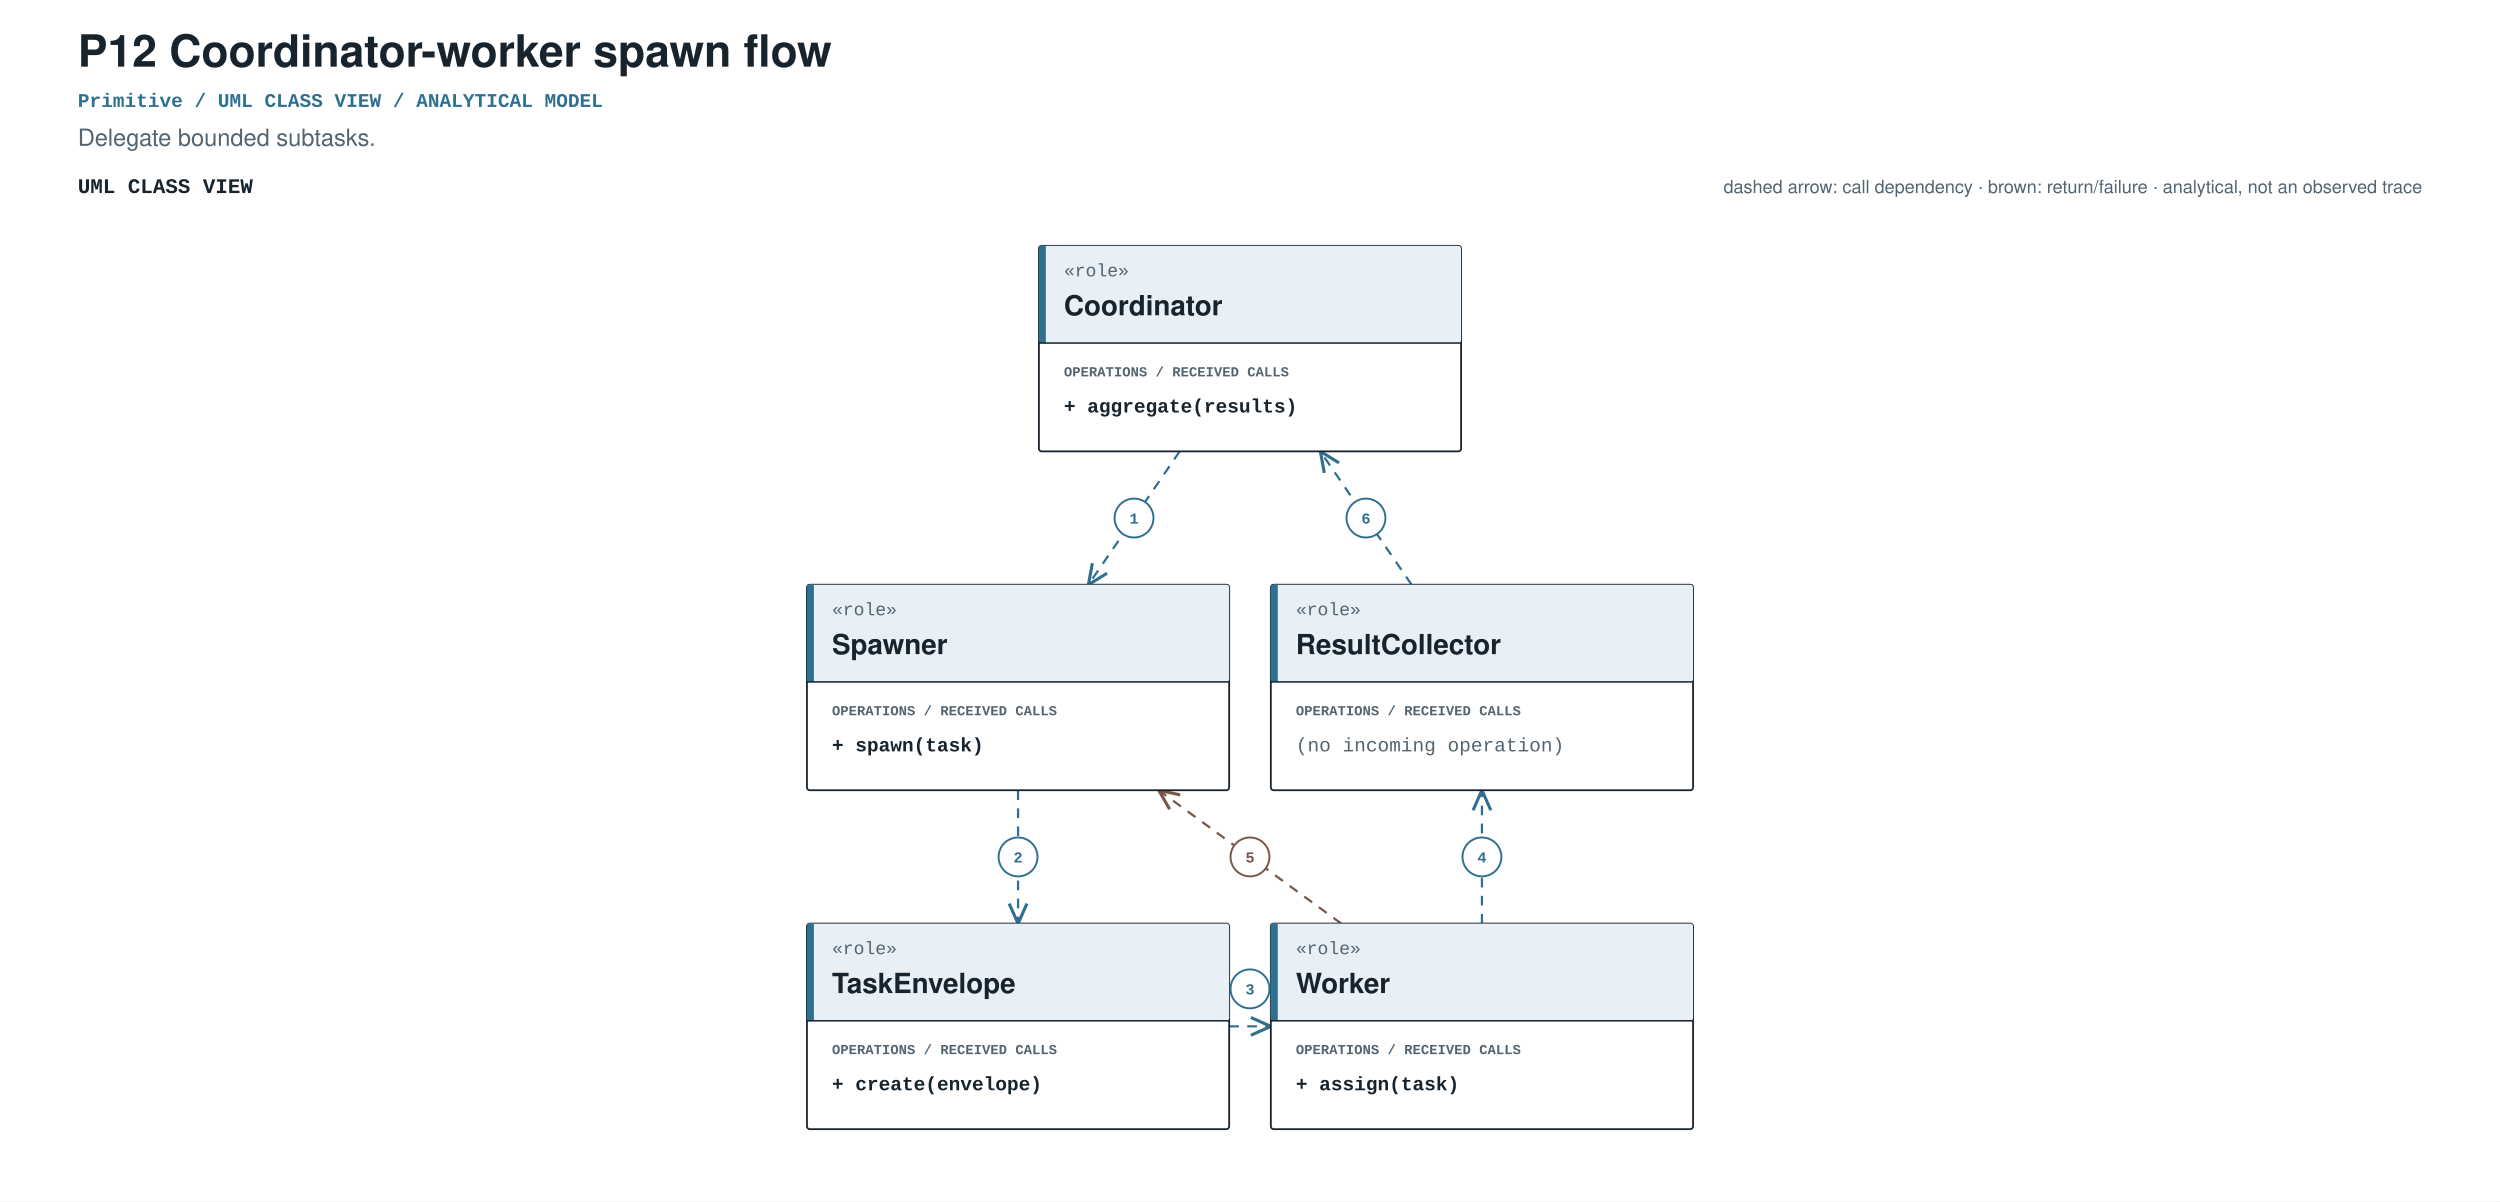
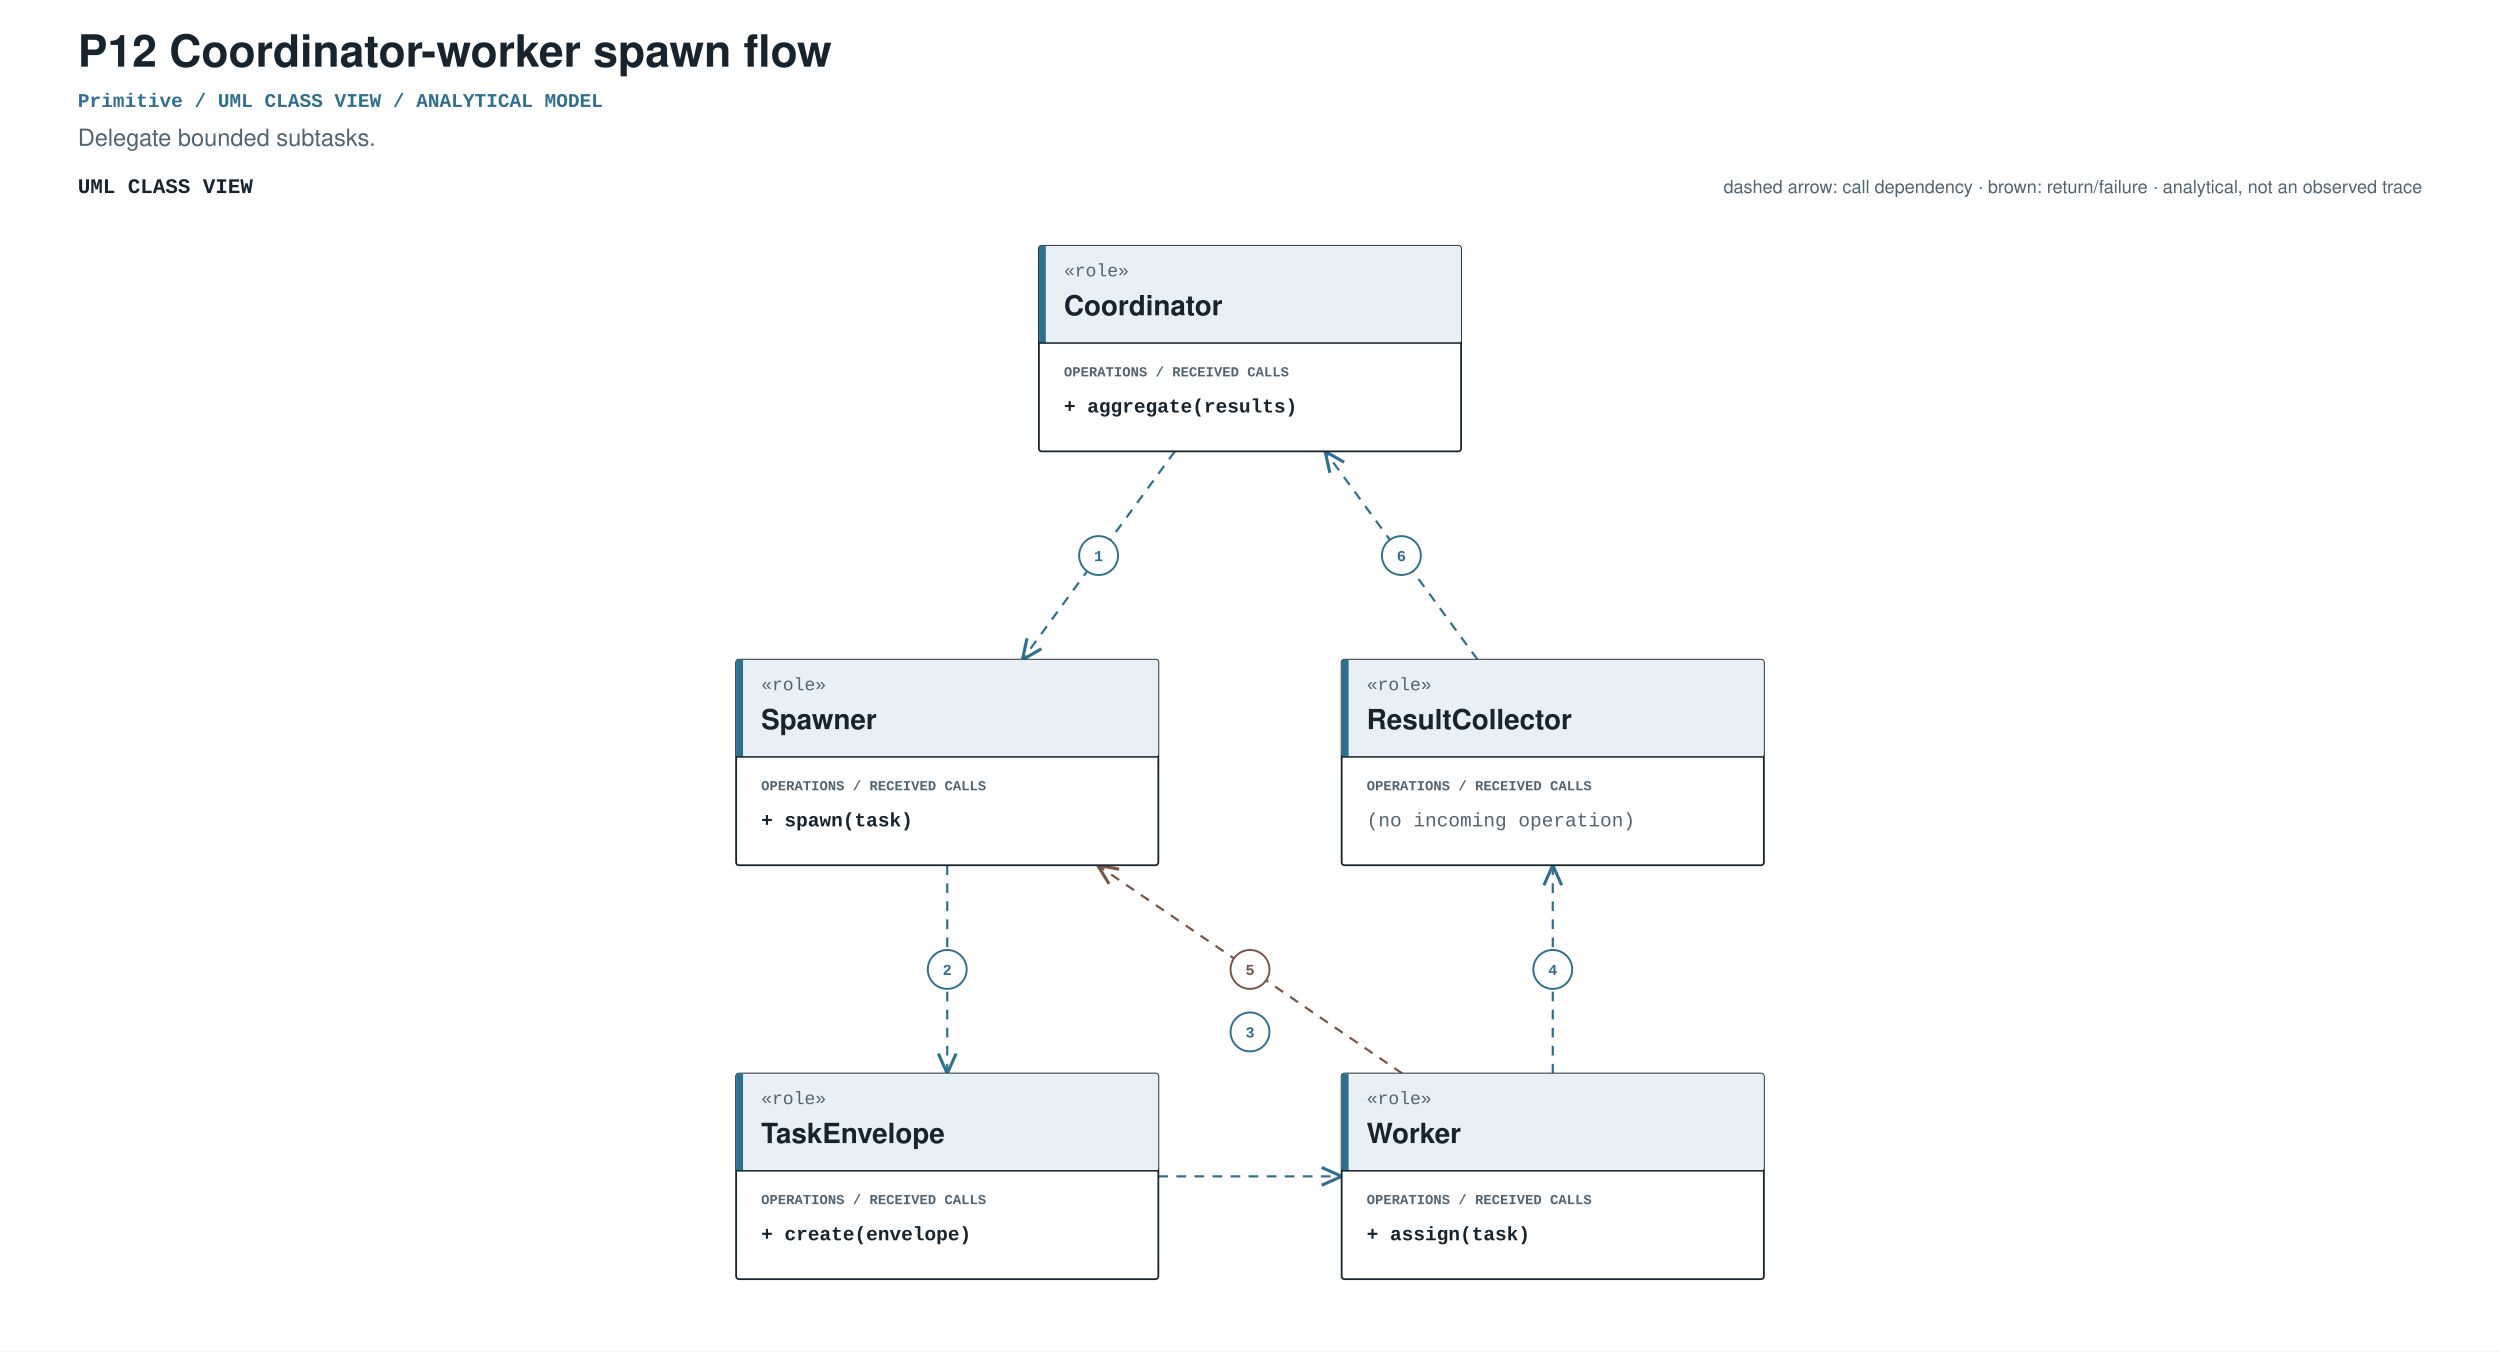
- <svg xmlns="http://www.w3.org/2000/svg" viewBox="0 0 1800 865" width="183mm" height="87.94mm" role="img" data-diagram-type="uml-class" data-pattern-id="P12" aria-labelledby="title-P12 desc-P12">
+ <svg xmlns="http://www.w3.org/2000/svg" viewBox="0 0 1800 973" width="183mm" height="98.92mm" role="img" data-diagram-type="uml-class" data-pattern-id="P12" aria-labelledby="title-P12 desc-P12">
  <defs>
    <marker id="umlOpenAccent" markerWidth="12" markerHeight="10" refX="10" refY="5" orient="auto" markerUnits="strokeWidth">
      <path d="M1,1 L10,5 L1,9" fill="none" stroke="#2F6F8F" stroke-width="1.4" />
    </marker>
    <marker id="umlOpenReturn" markerWidth="12" markerHeight="10" refX="10" refY="5" orient="auto" markerUnits="strokeWidth">
      <path d="M1,1 L10,5 L1,9" fill="none" stroke="#795548" stroke-width="1.4" />
    </marker>
  </defs>
-   <rect x="0" y="0" width="1800" height="865" rx="0" fill="#FFFFFF" stroke="none" stroke-width="1.2" />
+   <rect x="0" y="0" width="1800" height="973" rx="0" fill="#FFFFFF" stroke="none" stroke-width="1.2" />
  <text x="56" y="48" font-family="Helvetica Neue, Helvetica, Arial, sans-serif" font-size="32" font-weight="700" fill="#17232D" text-anchor="start">P12  Coordinator-worker spawn flow</text>
  <text x="56" y="77" font-family="Menlo, Monaco, Courier New, monospace" font-size="14" font-weight="700" fill="#2F6F8F" text-anchor="start">Primitive / UML CLASS VIEW / ANALYTICAL MODEL</text>
  <text font-family="Helvetica Neue, Helvetica, Arial, sans-serif" font-size="17" font-weight="400" fill="#536471" text-anchor="start">
    <tspan x="56" y="105">Delegate bounded subtasks.</tspan>
  </text>
  <text x="56" y="139" font-family="Menlo, Monaco, Courier New, monospace" font-size="15" font-weight="700" fill="#17232D" text-anchor="start">UML CLASS VIEW</text>
  <text x="1744" y="139" font-family="Helvetica Neue, Helvetica, Arial, sans-serif" font-size="13" font-weight="400" fill="#536471" text-anchor="end">dashed arrow: call dependency · brown: return/failure · analytical, not an observed trace</text>
  <g class="dependency forward" data-source="Coordinator" data-target="Spawner" data-numbers="1" data-messages="spawn(task)">
-     <path d="M 849.35 325 Q 816.5 373 783.65 421" fill="none" stroke="#2F6F8F" stroke-width="1.6" stroke-dasharray="7 6" marker-end="url(#umlOpenAccent)" />
+     <path d="M 845.87 325 Q 791 400 736.13 475" fill="none" stroke="#2F6F8F" stroke-width="1.6" stroke-dasharray="7 6" marker-end="url(#umlOpenAccent)" />
  </g>
  <g class="dependency forward" data-source="Spawner" data-target="TaskEnvelope" data-numbers="2" data-messages="create(envelope)">
-     <path d="M 733 569 Q 733 617 733 665" fill="none" stroke="#2F6F8F" stroke-width="1.6" stroke-dasharray="7 6" marker-end="url(#umlOpenAccent)" />
+     <path d="M 682 623 Q 682 698 682 773" fill="none" stroke="#2F6F8F" stroke-width="1.6" stroke-dasharray="7 6" marker-end="url(#umlOpenAccent)" />
  </g>
  <g class="dependency forward" data-source="TaskEnvelope" data-target="Worker" data-numbers="3" data-messages="assign(task)">
-     <path d="M 885 739 Q 900 739 915 739" fill="none" stroke="#2F6F8F" stroke-width="1.6" stroke-dasharray="7 6" marker-end="url(#umlOpenAccent)" />
+     <path d="M 834 847 Q 900 847 966 847" fill="none" stroke="#2F6F8F" stroke-width="1.6" stroke-dasharray="7 6" marker-end="url(#umlOpenAccent)" />
  </g>
  <g class="dependency forward" data-source="Worker" data-target="ResultCollector" data-numbers="4" data-messages="return(result)">
-     <path d="M 1067 665 Q 1067 617 1067 569" fill="none" stroke="#2F6F8F" stroke-width="1.6" stroke-dasharray="7 6" marker-end="url(#umlOpenAccent)" />
+     <path d="M 1118 773 Q 1118 698 1118 623" fill="none" stroke="#2F6F8F" stroke-width="1.6" stroke-dasharray="7 6" marker-end="url(#umlOpenAccent)" />
  </g>
  <g class="dependency return-or-failure" data-source="Worker" data-target="Spawner" data-numbers="5" data-messages="report(failure)">
-     <path d="M 965.7 665 Q 900 617 834.3 569" fill="none" stroke="#795548" stroke-width="1.6" stroke-dasharray="7 6" marker-end="url(#umlOpenReturn)" />
+     <path d="M 1009.73 773 Q 900 698 790.27 623" fill="none" stroke="#795548" stroke-width="1.6" stroke-dasharray="7 6" marker-end="url(#umlOpenReturn)" />
  </g>
  <g class="dependency forward" data-source="ResultCollector" data-target="Coordinator" data-numbers="6" data-messages="aggregate(results)">
-     <path d="M 1016.35 421 Q 983.5 373 950.65 325" fill="none" stroke="#2F6F8F" stroke-width="1.6" stroke-dasharray="7 6" marker-end="url(#umlOpenAccent)" />
+     <path d="M 1063.87 475 Q 1009 400 954.13 325" fill="none" stroke="#2F6F8F" stroke-width="1.6" stroke-dasharray="7 6" marker-end="url(#umlOpenAccent)" />
  </g>
  <g class="class-node" data-participant="Coordinator" data-role="Coordinator" data-layer="0">
    <rect x="748" y="177" width="304" height="148" rx="2" fill="#FFFFFF" stroke="#17232D" stroke-width="1.3" class="class-box" />
    <rect x="748" y="177" width="304" height="70" rx="2" fill="#E8F0F6" stroke="none" stroke-width="1.2" class="class-header" />
    <rect x="748" y="177" width="5" height="70" rx="0" fill="#2F6F8F" stroke="none" stroke-width="1.2" class="class-accent" />
    <text x="766" y="199" font-family="Menlo, Monaco, Courier New, monospace" font-size="13" font-weight="400" fill="#536471" text-anchor="start" class="class-stereotype">«role»</text>
    <text x="766" y="227" font-family="Helvetica Neue, Helvetica, Arial, sans-serif" font-size="20" font-weight="700" fill="#17232D" text-anchor="start" class="class-name">Coordinator</text>
    <line x1="748" y1="247" x2="1052" y2="247" stroke="#17232D" stroke-width="1.1" />
    <text x="766" y="271" font-family="Menlo, Monaco, Courier New, monospace" font-size="10" font-weight="700" fill="#536471" text-anchor="start" class="class-compartment-label">OPERATIONS / RECEIVED CALLS</text>
    <text x="766" y="297" font-family="Menlo, Monaco, Courier New, monospace" font-size="14" font-weight="600" fill="#17232D" text-anchor="start" class="class-operation">+ aggregate(results)</text>
  </g>
  <g class="class-node" data-participant="Spawner" data-role="Spawner" data-layer="1">
-     <rect x="581" y="421" width="304" height="148" rx="2" fill="#FFFFFF" stroke="#17232D" stroke-width="1.3" class="class-box" />
-     <rect x="581" y="421" width="304" height="70" rx="2" fill="#E8F0F6" stroke="none" stroke-width="1.2" class="class-header" />
-     <rect x="581" y="421" width="5" height="70" rx="0" fill="#2F6F8F" stroke="none" stroke-width="1.2" class="class-accent" />
-     <text x="599" y="443" font-family="Menlo, Monaco, Courier New, monospace" font-size="13" font-weight="400" fill="#536471" text-anchor="start" class="class-stereotype">«role»</text>
-     <text x="599" y="471" font-family="Helvetica Neue, Helvetica, Arial, sans-serif" font-size="20" font-weight="700" fill="#17232D" text-anchor="start" class="class-name">Spawner</text>
-     <line x1="581" y1="491" x2="885" y2="491" stroke="#17232D" stroke-width="1.1" />
-     <text x="599" y="515" font-family="Menlo, Monaco, Courier New, monospace" font-size="10" font-weight="700" fill="#536471" text-anchor="start" class="class-compartment-label">OPERATIONS / RECEIVED CALLS</text>
-     <text x="599" y="541" font-family="Menlo, Monaco, Courier New, monospace" font-size="14" font-weight="600" fill="#17232D" text-anchor="start" class="class-operation">+ spawn(task)</text>
+     <rect x="530" y="475" width="304" height="148" rx="2" fill="#FFFFFF" stroke="#17232D" stroke-width="1.3" class="class-box" />
+     <rect x="530" y="475" width="304" height="70" rx="2" fill="#E8F0F6" stroke="none" stroke-width="1.2" class="class-header" />
+     <rect x="530" y="475" width="5" height="70" rx="0" fill="#2F6F8F" stroke="none" stroke-width="1.2" class="class-accent" />
+     <text x="548" y="497" font-family="Menlo, Monaco, Courier New, monospace" font-size="13" font-weight="400" fill="#536471" text-anchor="start" class="class-stereotype">«role»</text>
+     <text x="548" y="525" font-family="Helvetica Neue, Helvetica, Arial, sans-serif" font-size="20" font-weight="700" fill="#17232D" text-anchor="start" class="class-name">Spawner</text>
+     <line x1="530" y1="545" x2="834" y2="545" stroke="#17232D" stroke-width="1.1" />
+     <text x="548" y="569" font-family="Menlo, Monaco, Courier New, monospace" font-size="10" font-weight="700" fill="#536471" text-anchor="start" class="class-compartment-label">OPERATIONS / RECEIVED CALLS</text>
+     <text x="548" y="595" font-family="Menlo, Monaco, Courier New, monospace" font-size="14" font-weight="600" fill="#17232D" text-anchor="start" class="class-operation">+ spawn(task)</text>
  </g>
  <g class="class-node" data-participant="TaskEnvelope" data-role="TaskEnvelope" data-layer="2">
-     <rect x="581" y="665" width="304" height="148" rx="2" fill="#FFFFFF" stroke="#17232D" stroke-width="1.3" class="class-box" />
-     <rect x="581" y="665" width="304" height="70" rx="2" fill="#E8F0F6" stroke="none" stroke-width="1.2" class="class-header" />
-     <rect x="581" y="665" width="5" height="70" rx="0" fill="#2F6F8F" stroke="none" stroke-width="1.2" class="class-accent" />
-     <text x="599" y="687" font-family="Menlo, Monaco, Courier New, monospace" font-size="13" font-weight="400" fill="#536471" text-anchor="start" class="class-stereotype">«role»</text>
-     <text x="599" y="715" font-family="Helvetica Neue, Helvetica, Arial, sans-serif" font-size="20" font-weight="700" fill="#17232D" text-anchor="start" class="class-name">TaskEnvelope</text>
-     <line x1="581" y1="735" x2="885" y2="735" stroke="#17232D" stroke-width="1.1" />
-     <text x="599" y="759" font-family="Menlo, Monaco, Courier New, monospace" font-size="10" font-weight="700" fill="#536471" text-anchor="start" class="class-compartment-label">OPERATIONS / RECEIVED CALLS</text>
-     <text x="599" y="785" font-family="Menlo, Monaco, Courier New, monospace" font-size="14" font-weight="600" fill="#17232D" text-anchor="start" class="class-operation">+ create(envelope)</text>
+     <rect x="530" y="773" width="304" height="148" rx="2" fill="#FFFFFF" stroke="#17232D" stroke-width="1.3" class="class-box" />
+     <rect x="530" y="773" width="304" height="70" rx="2" fill="#E8F0F6" stroke="none" stroke-width="1.2" class="class-header" />
+     <rect x="530" y="773" width="5" height="70" rx="0" fill="#2F6F8F" stroke="none" stroke-width="1.2" class="class-accent" />
+     <text x="548" y="795" font-family="Menlo, Monaco, Courier New, monospace" font-size="13" font-weight="400" fill="#536471" text-anchor="start" class="class-stereotype">«role»</text>
+     <text x="548" y="823" font-family="Helvetica Neue, Helvetica, Arial, sans-serif" font-size="20" font-weight="700" fill="#17232D" text-anchor="start" class="class-name">TaskEnvelope</text>
+     <line x1="530" y1="843" x2="834" y2="843" stroke="#17232D" stroke-width="1.1" />
+     <text x="548" y="867" font-family="Menlo, Monaco, Courier New, monospace" font-size="10" font-weight="700" fill="#536471" text-anchor="start" class="class-compartment-label">OPERATIONS / RECEIVED CALLS</text>
+     <text x="548" y="893" font-family="Menlo, Monaco, Courier New, monospace" font-size="14" font-weight="600" fill="#17232D" text-anchor="start" class="class-operation">+ create(envelope)</text>
  </g>
  <g class="class-node" data-participant="Worker" data-role="Worker" data-layer="2">
-     <rect x="915" y="665" width="304" height="148" rx="2" fill="#FFFFFF" stroke="#17232D" stroke-width="1.3" class="class-box" />
-     <rect x="915" y="665" width="304" height="70" rx="2" fill="#E8F0F6" stroke="none" stroke-width="1.2" class="class-header" />
-     <rect x="915" y="665" width="5" height="70" rx="0" fill="#2F6F8F" stroke="none" stroke-width="1.2" class="class-accent" />
-     <text x="933" y="687" font-family="Menlo, Monaco, Courier New, monospace" font-size="13" font-weight="400" fill="#536471" text-anchor="start" class="class-stereotype">«role»</text>
-     <text x="933" y="715" font-family="Helvetica Neue, Helvetica, Arial, sans-serif" font-size="20" font-weight="700" fill="#17232D" text-anchor="start" class="class-name">Worker</text>
-     <line x1="915" y1="735" x2="1219" y2="735" stroke="#17232D" stroke-width="1.1" />
-     <text x="933" y="759" font-family="Menlo, Monaco, Courier New, monospace" font-size="10" font-weight="700" fill="#536471" text-anchor="start" class="class-compartment-label">OPERATIONS / RECEIVED CALLS</text>
-     <text x="933" y="785" font-family="Menlo, Monaco, Courier New, monospace" font-size="14" font-weight="600" fill="#17232D" text-anchor="start" class="class-operation">+ assign(task)</text>
+     <rect x="966" y="773" width="304" height="148" rx="2" fill="#FFFFFF" stroke="#17232D" stroke-width="1.3" class="class-box" />
+     <rect x="966" y="773" width="304" height="70" rx="2" fill="#E8F0F6" stroke="none" stroke-width="1.2" class="class-header" />
+     <rect x="966" y="773" width="5" height="70" rx="0" fill="#2F6F8F" stroke="none" stroke-width="1.2" class="class-accent" />
+     <text x="984" y="795" font-family="Menlo, Monaco, Courier New, monospace" font-size="13" font-weight="400" fill="#536471" text-anchor="start" class="class-stereotype">«role»</text>
+     <text x="984" y="823" font-family="Helvetica Neue, Helvetica, Arial, sans-serif" font-size="20" font-weight="700" fill="#17232D" text-anchor="start" class="class-name">Worker</text>
+     <line x1="966" y1="843" x2="1270" y2="843" stroke="#17232D" stroke-width="1.1" />
+     <text x="984" y="867" font-family="Menlo, Monaco, Courier New, monospace" font-size="10" font-weight="700" fill="#536471" text-anchor="start" class="class-compartment-label">OPERATIONS / RECEIVED CALLS</text>
+     <text x="984" y="893" font-family="Menlo, Monaco, Courier New, monospace" font-size="14" font-weight="600" fill="#17232D" text-anchor="start" class="class-operation">+ assign(task)</text>
  </g>
  <g class="class-node" data-participant="ResultCollector" data-role="ResultCollector" data-layer="1">
-     <rect x="915" y="421" width="304" height="148" rx="2" fill="#FFFFFF" stroke="#17232D" stroke-width="1.3" class="class-box" />
-     <rect x="915" y="421" width="304" height="70" rx="2" fill="#E8F0F6" stroke="none" stroke-width="1.2" class="class-header" />
-     <rect x="915" y="421" width="5" height="70" rx="0" fill="#2F6F8F" stroke="none" stroke-width="1.2" class="class-accent" />
-     <text x="933" y="443" font-family="Menlo, Monaco, Courier New, monospace" font-size="13" font-weight="400" fill="#536471" text-anchor="start" class="class-stereotype">«role»</text>
-     <text x="933" y="471" font-family="Helvetica Neue, Helvetica, Arial, sans-serif" font-size="20" font-weight="700" fill="#17232D" text-anchor="start" class="class-name">ResultCollector</text>
-     <line x1="915" y1="491" x2="1219" y2="491" stroke="#17232D" stroke-width="1.1" />
-     <text x="933" y="515" font-family="Menlo, Monaco, Courier New, monospace" font-size="10" font-weight="700" fill="#536471" text-anchor="start" class="class-compartment-label">OPERATIONS / RECEIVED CALLS</text>
-     <text x="933" y="541" font-family="Menlo, Monaco, Courier New, monospace" font-size="14" font-weight="400" fill="#536471" text-anchor="start" class="class-operation">(no incoming operation)</text>
+     <rect x="966" y="475" width="304" height="148" rx="2" fill="#FFFFFF" stroke="#17232D" stroke-width="1.3" class="class-box" />
+     <rect x="966" y="475" width="304" height="70" rx="2" fill="#E8F0F6" stroke="none" stroke-width="1.2" class="class-header" />
+     <rect x="966" y="475" width="5" height="70" rx="0" fill="#2F6F8F" stroke="none" stroke-width="1.2" class="class-accent" />
+     <text x="984" y="497" font-family="Menlo, Monaco, Courier New, monospace" font-size="13" font-weight="400" fill="#536471" text-anchor="start" class="class-stereotype">«role»</text>
+     <text x="984" y="525" font-family="Helvetica Neue, Helvetica, Arial, sans-serif" font-size="20" font-weight="700" fill="#17232D" text-anchor="start" class="class-name">ResultCollector</text>
+     <line x1="966" y1="545" x2="1270" y2="545" stroke="#17232D" stroke-width="1.1" />
+     <text x="984" y="569" font-family="Menlo, Monaco, Courier New, monospace" font-size="10" font-weight="700" fill="#536471" text-anchor="start" class="class-compartment-label">OPERATIONS / RECEIVED CALLS</text>
+     <text x="984" y="595" font-family="Menlo, Monaco, Courier New, monospace" font-size="14" font-weight="400" fill="#536471" text-anchor="start" class="class-operation">(no incoming operation)</text>
  </g>
  <g class="dependency-badge">
-     <circle cx="816.5" cy="373" r="14" fill="#FFFFFF" stroke="#2F6F8F" stroke-width="1.4" />
-     <text x="816.5" y="377" font-family="Menlo, Monaco, Courier New, monospace" font-size="11" font-weight="700" fill="#2F6F8F" text-anchor="middle">1</text>
+     <circle cx="791" cy="400" r="14" fill="#FFFFFF" stroke="#2F6F8F" stroke-width="1.4" />
+     <text x="791" y="404" font-family="Menlo, Monaco, Courier New, monospace" font-size="11" font-weight="700" fill="#2F6F8F" text-anchor="middle">1</text>
  </g>
  <g class="dependency-badge">
-     <circle cx="733" cy="617" r="14" fill="#FFFFFF" stroke="#2F6F8F" stroke-width="1.4" />
-     <text x="733" y="621" font-family="Menlo, Monaco, Courier New, monospace" font-size="11" font-weight="700" fill="#2F6F8F" text-anchor="middle">2</text>
+     <circle cx="682" cy="698" r="14" fill="#FFFFFF" stroke="#2F6F8F" stroke-width="1.4" />
+     <text x="682" y="702" font-family="Menlo, Monaco, Courier New, monospace" font-size="11" font-weight="700" fill="#2F6F8F" text-anchor="middle">2</text>
  </g>
  <g class="dependency-badge">
-     <circle cx="900" cy="712" r="14" fill="#FFFFFF" stroke="#2F6F8F" stroke-width="1.4" />
-     <text x="900" y="716" font-family="Menlo, Monaco, Courier New, monospace" font-size="11" font-weight="700" fill="#2F6F8F" text-anchor="middle">3</text>
+     <circle cx="900" cy="743" r="14" fill="#FFFFFF" stroke="#2F6F8F" stroke-width="1.4" />
+     <text x="900" y="747" font-family="Menlo, Monaco, Courier New, monospace" font-size="11" font-weight="700" fill="#2F6F8F" text-anchor="middle">3</text>
  </g>
  <g class="dependency-badge">
-     <circle cx="1067" cy="617" r="14" fill="#FFFFFF" stroke="#2F6F8F" stroke-width="1.4" />
-     <text x="1067" y="621" font-family="Menlo, Monaco, Courier New, monospace" font-size="11" font-weight="700" fill="#2F6F8F" text-anchor="middle">4</text>
+     <circle cx="1118" cy="698" r="14" fill="#FFFFFF" stroke="#2F6F8F" stroke-width="1.4" />
+     <text x="1118" y="702" font-family="Menlo, Monaco, Courier New, monospace" font-size="11" font-weight="700" fill="#2F6F8F" text-anchor="middle">4</text>
  </g>
  <g class="dependency-badge">
-     <circle cx="900" cy="617" r="14" fill="#FFFFFF" stroke="#795548" stroke-width="1.4" />
-     <text x="900" y="621" font-family="Menlo, Monaco, Courier New, monospace" font-size="11" font-weight="700" fill="#795548" text-anchor="middle">5</text>
+     <circle cx="900" cy="698" r="14" fill="#FFFFFF" stroke="#795548" stroke-width="1.4" />
+     <text x="900" y="702" font-family="Menlo, Monaco, Courier New, monospace" font-size="11" font-weight="700" fill="#795548" text-anchor="middle">5</text>
  </g>
  <g class="dependency-badge">
-     <circle cx="983.5" cy="373" r="14" fill="#FFFFFF" stroke="#2F6F8F" stroke-width="1.4" />
-     <text x="983.5" y="377" font-family="Menlo, Monaco, Courier New, monospace" font-size="11" font-weight="700" fill="#2F6F8F" text-anchor="middle">6</text>
+     <circle cx="1009" cy="400" r="14" fill="#FFFFFF" stroke="#2F6F8F" stroke-width="1.4" />
+     <text x="1009" y="404" font-family="Menlo, Monaco, Courier New, monospace" font-size="11" font-weight="700" fill="#2F6F8F" text-anchor="middle">6</text>
  </g>
</svg>
